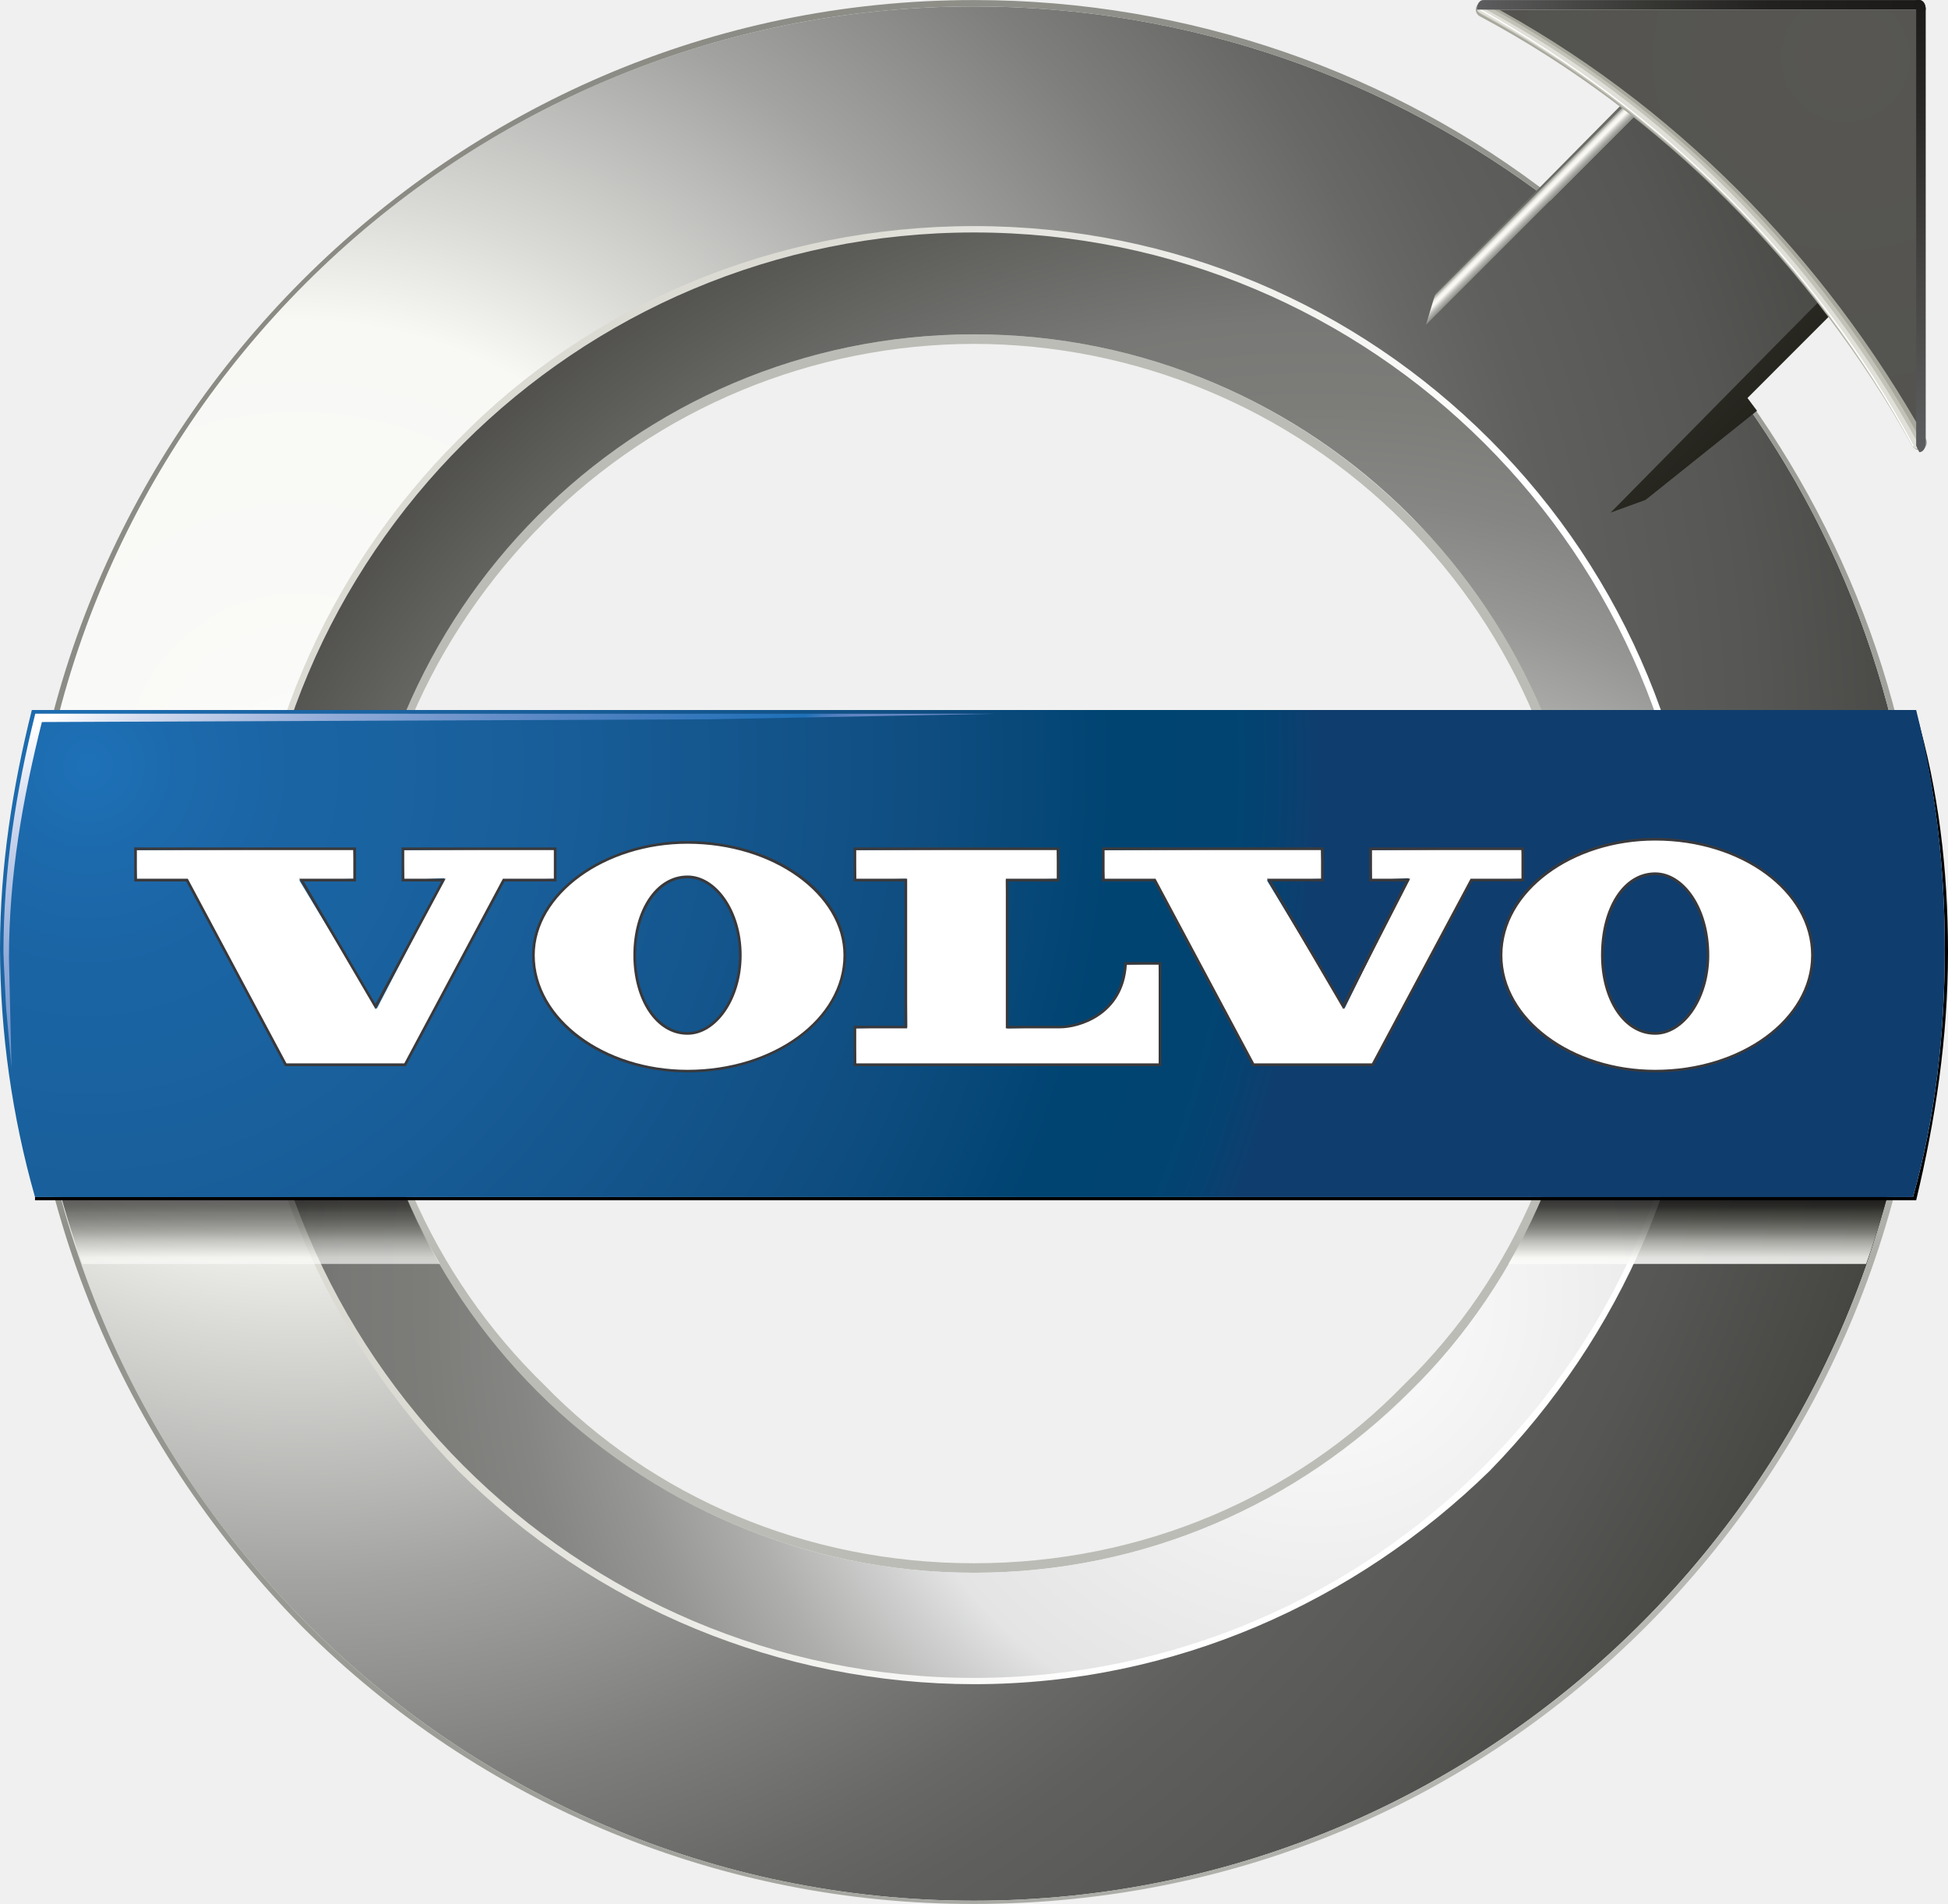
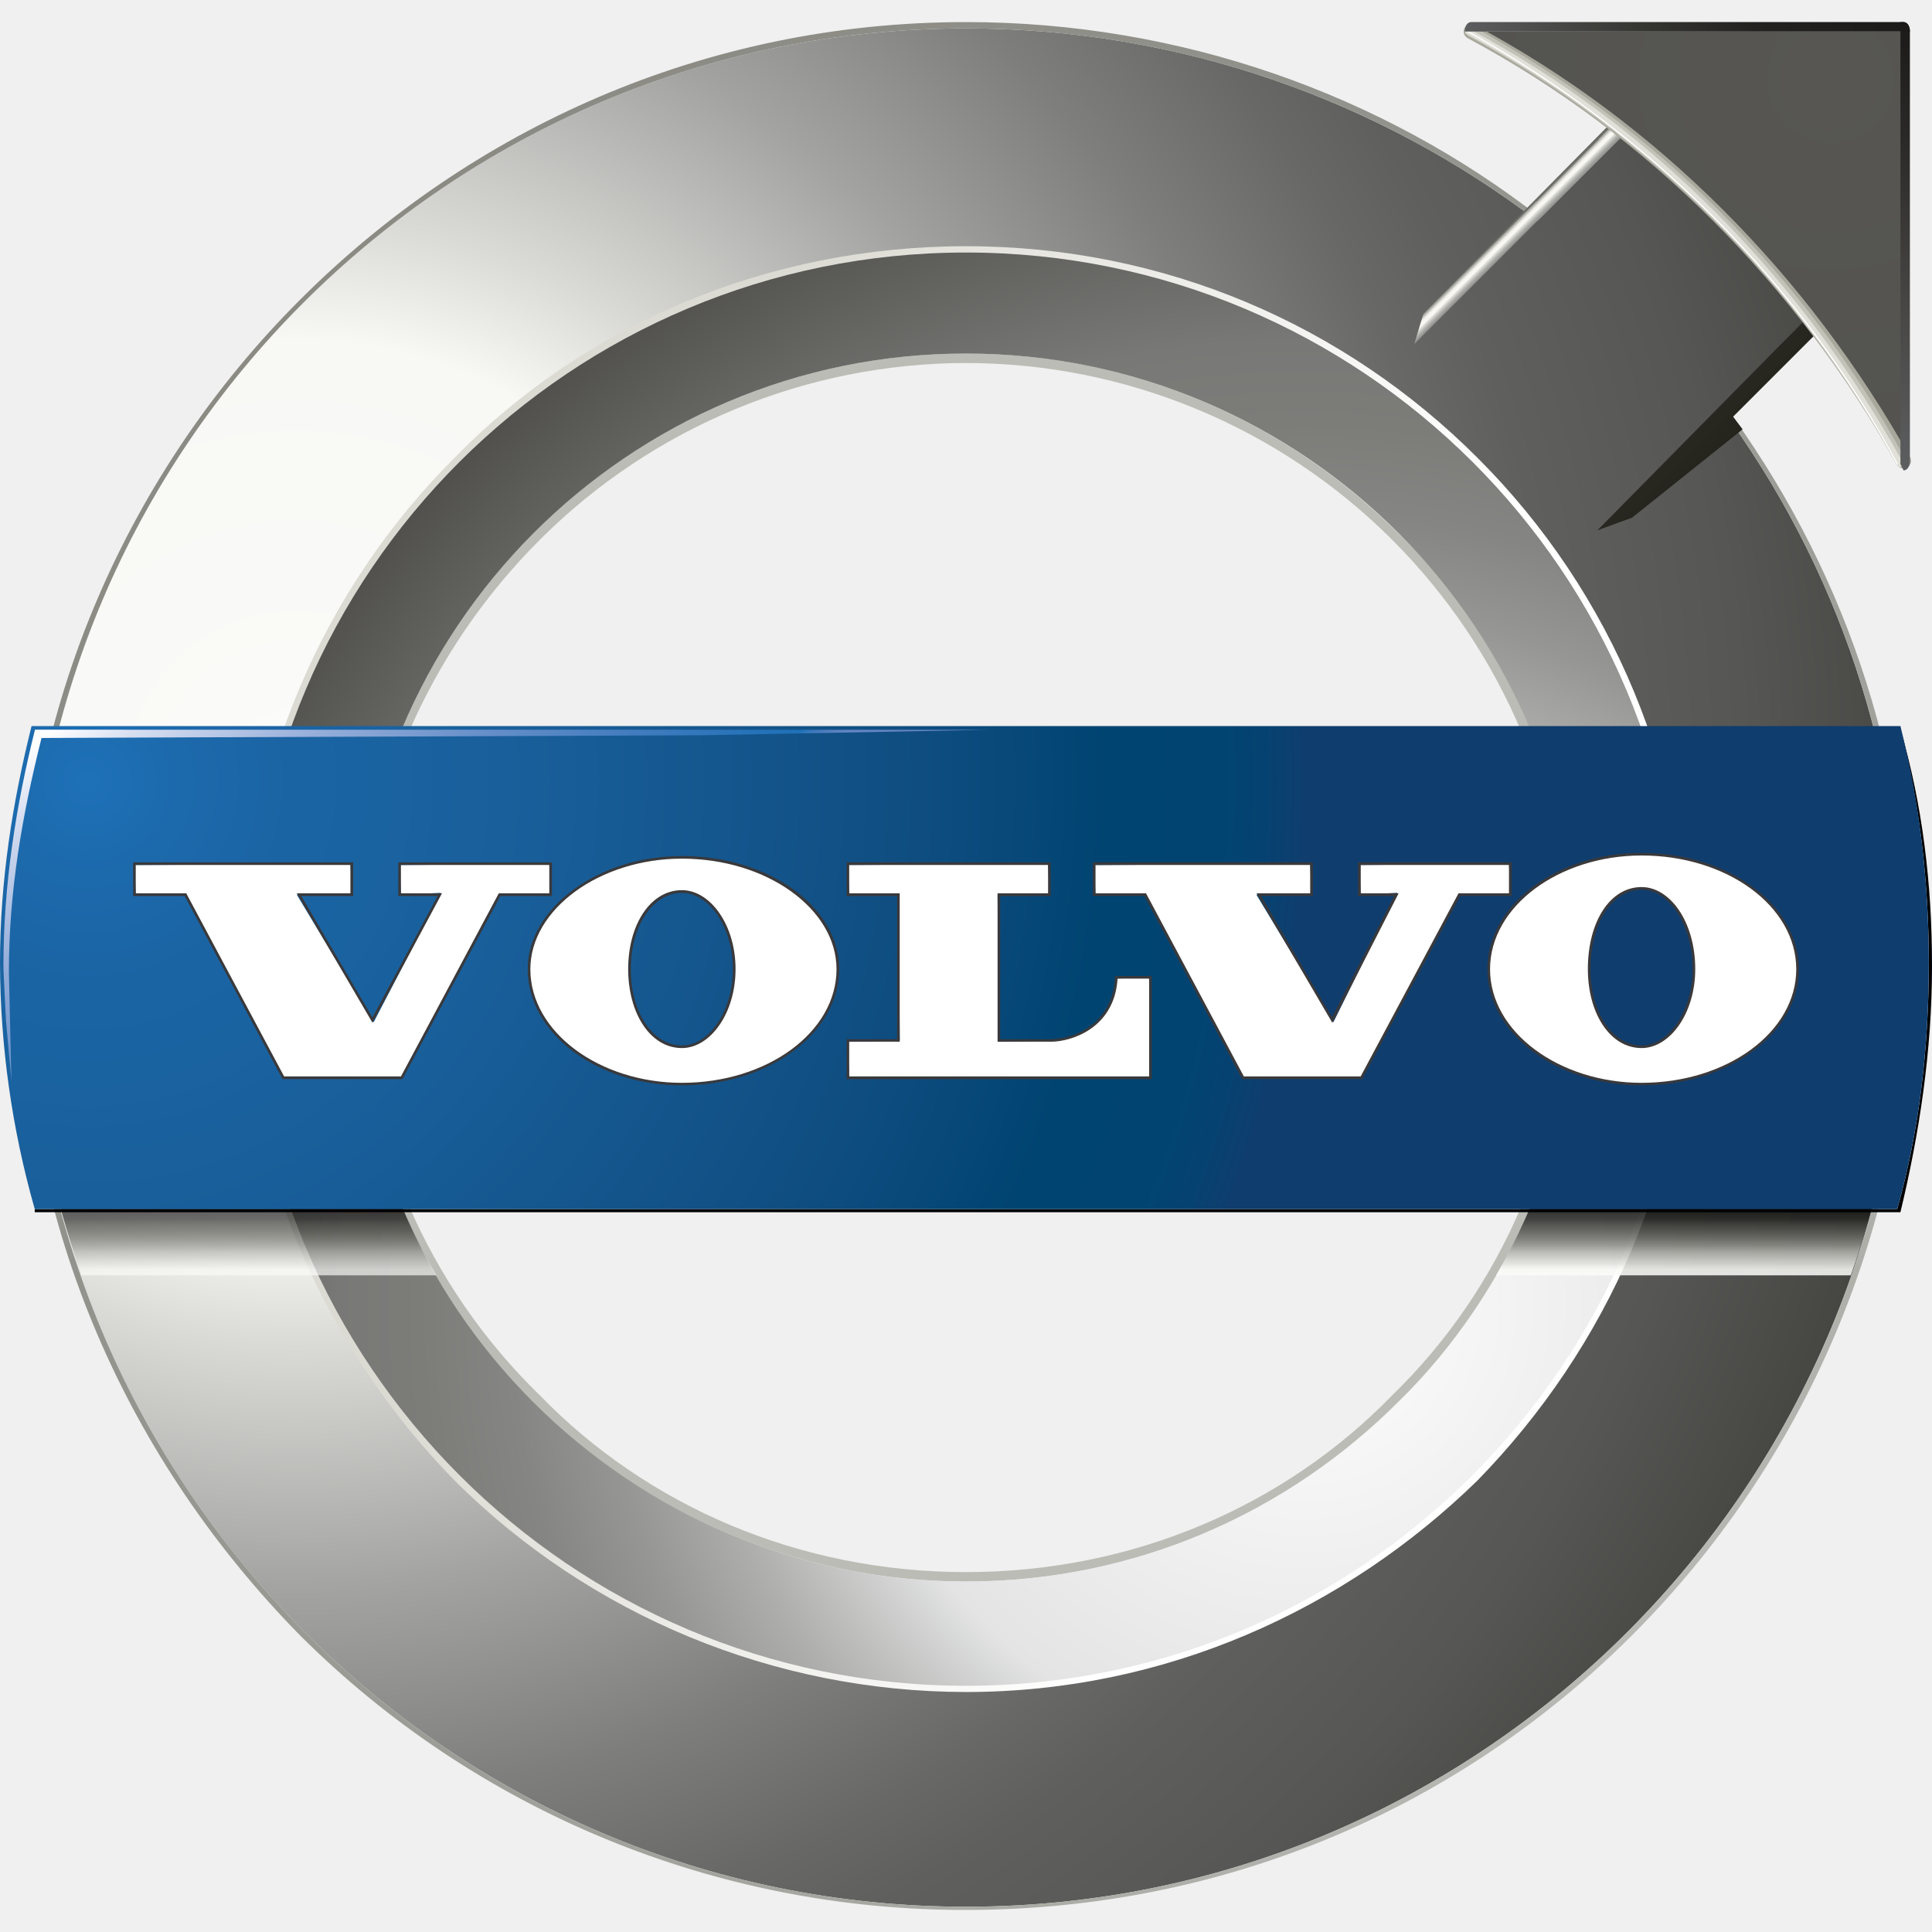
- <svg xmlns="http://www.w3.org/2000/svg" width="2500" height="2443" viewBox="0 0 44.064 43.057">
+ <svg xmlns="http://www.w3.org/2000/svg" width="128" height="128" viewBox="0 0 44.064 43.057">
  <path d="M22.032 7.56c3.888 0 7.344 1.584 9.864 4.104C34.488 14.184 36 17.712 36 21.6c0 3.815-1.512 7.344-4.104 9.863-2.521 2.521-5.977 4.104-9.864 4.104-3.888 0-7.344-1.584-9.936-4.104-2.521-2.52-4.104-6.048-4.104-9.863 0-3.889 1.584-7.416 4.104-9.937 2.592-2.519 6.048-4.103 9.936-4.103zm0 .216a13.77 13.77 0 0 0-9.72 4.032c-2.521 2.52-4.104 5.976-4.104 9.792 0 3.815 1.584 7.271 4.104 9.72 2.448 2.52 5.903 4.032 9.72 4.032 3.816 0 7.272-1.513 9.72-4.032 2.521-2.448 4.032-5.904 4.032-9.72 0-3.816-1.512-7.272-4.032-9.792a13.768 13.768 0 0 0-9.72-4.032z" fill="#bcbcb6" />
  <radialGradient id="a" cx="-1039.188" cy="1145.92" r="44.665" gradientTransform="matrix(1 0 0 -1 1045.93 1163.232)" gradientUnits="userSpaceOnUse">
    <stop offset="0" stop-color="#fff" />
    <stop offset=".041" stop-color="#fafaf8" />
    <stop offset=".225" stop-color="#f8f8f5" />
    <stop offset=".287" stop-color="#dadad7" />
    <stop offset=".413" stop-color="#a3a4a1" />
    <stop offset=".52" stop-color="#7e7f7d" />
    <stop offset=".6" stop-color="#686866" />
    <stop offset=".646" stop-color="#5f5f5d" />
    <stop offset=".739" stop-color="#565754" />
    <stop offset=".899" stop-color="#3b3a37" />
    <stop offset="1" />
  </radialGradient>
  <path d="M22.032.144c4.896 0 9.432 1.655 13.032 4.392L37.44 2.16l4.176 4.176-2.376 2.448c2.664 3.6 4.176 7.992 4.176 12.744 0 11.808-9.576 21.456-21.384 21.456S.648 33.336.648 21.528C.648 9.719 10.224.144 22.032.144zm0 5.04c-9 0-16.344 7.344-16.344 16.344 0 9.072 7.344 16.344 16.344 16.344S38.376 30.6 38.376 21.528c0-9-7.344-16.344-16.344-16.344z" fill="url(#a)" />
  <linearGradient id="b" gradientUnits="userSpaceOnUse" x1="-1032.338" y1="1144.546" x2="-1016.324" y2="1139.032" gradientTransform="matrix(1 0 0 -1 1045.93 1163.232)">
    <stop offset="0" stop-color="#dcdbd3" />
    <stop offset="1" stop-color="#fff" />
  </linearGradient>
  <path d="M22.032 5.112c4.536 0 8.64 1.8 11.664 4.824A16.422 16.422 0 0 1 38.52 21.6c0 4.535-1.872 8.64-4.824 11.664-3.024 2.951-7.128 4.823-11.664 4.823a16.555 16.555 0 0 1-11.664-4.823C7.416 30.24 5.544 26.135 5.544 21.6c0-4.608 1.872-8.713 4.824-11.664 2.952-3.024 7.128-4.824 11.664-4.824zm0 .216c-4.464 0-8.568 1.8-11.52 4.752S5.76 17.064 5.76 21.6c0 4.464 1.8 8.567 4.752 11.52 2.951 2.88 7.056 4.752 11.52 4.752 4.464 0 8.568-1.872 11.521-4.752a16.28 16.28 0 0 0 4.752-11.52c0-4.536-1.801-8.568-4.752-11.521a16.283 16.283 0 0 0-11.521-4.751z" fill="url(#b)" />
  <radialGradient id="c" cx="-1011.188" cy="1127.921" r="49.019" gradientTransform="matrix(1 0 0 -1 1045.93 1163.232)" gradientUnits="userSpaceOnUse">
    <stop offset="0" stop-color="#bbbcb7" />
    <stop offset="1" stop-color="#808079" />
  </radialGradient>
  <path d="M22.032 0c4.896 0 9.504 1.656 13.104 4.464l-.072.072A21.524 21.524 0 0 0 22.032.144C10.224.144.648 9.719.648 21.528c0 11.808 9.576 21.456 21.384 21.456s21.384-9.648 21.384-21.456c0-4.752-1.512-9.145-4.176-12.744l.072-.072c2.664 3.601 4.248 7.992 4.248 12.816 0 5.976-2.448 11.376-6.336 15.264-3.889 3.889-9.216 6.265-15.192 6.265A21.44 21.44 0 0 1 6.84 36.792C2.952 32.832.504 27.504.504 21.528c0-5.904 2.448-11.304 6.336-15.192C10.728 2.448 16.056 0 22.032 0z" fill="url(#c)" />
  <radialGradient id="d" cx="-1016.187" cy="1133.921" r="34.422" gradientTransform="matrix(1 0 0 -1 1045.93 1163.232)" gradientUnits="userSpaceOnUse">
    <stop offset="0" stop-color="#fff" />
    <stop offset=".157" stop-color="#f1f1f2" />
    <stop offset=".298" stop-color="#e4e4e5" />
    <stop offset=".335" stop-color="#cecfce" />
    <stop offset=".4" stop-color="#aeafac" />
    <stop offset=".464" stop-color="#969694" />
    <stop offset=".526" stop-color="#858683" />
    <stop offset=".586" stop-color="#7c7c79" />
    <stop offset=".64" stop-color="#787976" />
    <stop offset=".738" stop-color="#5e5e5b" />
    <stop offset=".846" stop-color="#43423f" />
    <stop offset=".937" stop-color="#1f1f1e" />
    <stop offset="1" />
  </radialGradient>
  <path d="M22.032 5.256c9 0 16.344 7.272 16.344 16.345 0 9-7.344 16.344-16.344 16.344S5.688 30.6 5.688 21.6c0-9.072 7.344-16.344 16.344-16.344zm0 2.304c-7.704 0-13.968 6.264-13.968 14.04 0 7.703 6.264 13.968 13.968 13.968S36 29.303 36 21.6c0-7.776-6.264-14.04-13.968-14.04z" fill="url(#d)" />
  <linearGradient id="e" gradientUnits="userSpaceOnUse" x1="-1043.357" y1="1136.424" x2="-1043.357" y2="1136.545" gradientTransform="matrix(1 0 0 -1 1045.93 1163.232)">
    <stop offset="0" stop-color="#fff" />
    <stop offset=".17" stop-color="#f8f8f5" />
    <stop offset=".427" stop-color="#b1b1ac" />
    <stop offset=".435" stop-color="#adaea8" />
    <stop offset=".534" stop-color="#898984" />
    <stop offset=".633" stop-color="#6c6c67" />
    <stop offset=".731" stop-color="#53534e" />
    <stop offset=".825" stop-color="#3e3e3a" />
    <stop offset=".916" stop-color="#252523" />
    <stop offset="1" stop-color="#1b1a19" />
  </linearGradient>
  <path d="M2.494 26.717c0 .021.005.039.016.057.009.017.024.024.046.024.016 0 .03-.004.047-.012a.237.237 0 0 0 .05-.036v-.159c-.06.01-.101.024-.124.045a.108.108 0 0 0-.035.081z" opacity=".67" fill="url(#e)" />
  <linearGradient id="f" gradientUnits="userSpaceOnUse" x1="-1040.338" y1="1136.88" x2="-1040.338" y2="1136.929" gradientTransform="matrix(1 0 0 -1 1045.93 1163.232)">
    <stop offset="0" stop-color="#fff" />
    <stop offset=".17" stop-color="#f8f8f5" />
    <stop offset=".427" stop-color="#b1b1ac" />
    <stop offset=".435" stop-color="#adaea8" />
    <stop offset=".534" stop-color="#898984" />
    <stop offset=".633" stop-color="#6c6c67" />
    <stop offset=".731" stop-color="#53534e" />
    <stop offset=".825" stop-color="#3e3e3a" />
    <stop offset=".916" stop-color="#252523" />
    <stop offset="1" stop-color="#1b1a19" />
  </linearGradient>
  <path opacity=".67" fill="url(#f)" d="M5.542 26.262h.101v.085h-.101z" />
  <linearGradient id="g" gradientUnits="userSpaceOnUse" x1="-1040.338" y1="1136.776" x2="-1040.338" y2="1136.827" gradientTransform="matrix(1 0 0 -1 1045.93 1163.232)">
    <stop offset="0" stop-color="#fff" />
    <stop offset=".17" stop-color="#f8f8f5" />
    <stop offset=".427" stop-color="#b1b1ac" />
    <stop offset=".435" stop-color="#adaea8" />
    <stop offset=".534" stop-color="#898984" />
    <stop offset=".633" stop-color="#6c6c67" />
    <stop offset=".731" stop-color="#53534e" />
    <stop offset=".825" stop-color="#3e3e3a" />
    <stop offset=".916" stop-color="#252523" />
    <stop offset="1" stop-color="#1b1a19" />
  </linearGradient>
  <path opacity=".67" fill="url(#g)" d="M5.542 26.364h.101v.087h-.101z" />
  <linearGradient id="h" gradientUnits="userSpaceOnUse" x1="-1042.344" y1="1136.424" x2="-1042.344" y2="1136.545" gradientTransform="matrix(1 0 0 -1 1045.93 1163.232)">
    <stop offset="0" stop-color="#fff" />
    <stop offset=".17" stop-color="#f8f8f5" />
    <stop offset=".427" stop-color="#b1b1ac" />
    <stop offset=".435" stop-color="#adaea8" />
    <stop offset=".534" stop-color="#898984" />
    <stop offset=".633" stop-color="#6c6c67" />
    <stop offset=".731" stop-color="#53534e" />
    <stop offset=".825" stop-color="#3e3e3a" />
    <stop offset=".916" stop-color="#252523" />
    <stop offset="1" stop-color="#1b1a19" />
  </linearGradient>
  <path d="M3.507 26.717c0 .021.006.039.016.057.009.017.024.024.046.024.016 0 .031-.004.047-.012s.032-.02.05-.036v-.159c-.06.01-.101.024-.124.045a.108.108 0 0 0-.035.081z" opacity=".67" fill="url(#h)" />
  <linearGradient id="i" gradientUnits="userSpaceOnUse" x1="-1039.812" y1="1136.682" x2="-1039.812" y2="1136.759" gradientTransform="matrix(1 0 0 -1 1045.93 1163.232)">
    <stop offset="0" stop-color="#fff" />
    <stop offset=".17" stop-color="#f8f8f5" />
    <stop offset=".427" stop-color="#b1b1ac" />
    <stop offset=".435" stop-color="#adaea8" />
    <stop offset=".534" stop-color="#898984" />
    <stop offset=".633" stop-color="#6c6c67" />
    <stop offset=".731" stop-color="#53534e" />
    <stop offset=".825" stop-color="#3e3e3a" />
    <stop offset=".916" stop-color="#252523" />
    <stop offset="1" stop-color="#1b1a19" />
  </linearGradient>
  <path opacity=".67" fill="url(#i)" d="M5.98 26.411h.276v.131H5.98z" />
  <linearGradient id="j" gradientUnits="userSpaceOnUse" x1="-1040.398" y1="1134.523" x2="-1040.398" y2="1136.065" gradientTransform="matrix(1 0 0 -1 1045.93 1163.232)">
    <stop offset="0" stop-color="#fff" />
    <stop offset=".17" stop-color="#f8f8f5" />
    <stop offset=".427" stop-color="#b1b1ac" />
    <stop offset=".435" stop-color="#adaea8" />
    <stop offset=".534" stop-color="#898984" />
    <stop offset=".633" stop-color="#6c6c67" />
    <stop offset=".731" stop-color="#53534e" />
    <stop offset=".825" stop-color="#3e3e3a" />
    <stop offset=".916" stop-color="#252523" />
    <stop offset="1" stop-color="#1b1a19" />
  </linearGradient>
  <path d="M8.769 25.958H1.113c.189.899.451 1.771.749 2.625h8.09a13.953 13.953 0 0 1-1.183-2.625zm-3.264.167l.059.037-.021.024v.061h.096l.021-.034.04.047-.021.024v.064h.011l.029-.037.042.054h-.084l.002.115-.037.022v-.034h-.1v.099h.076l.026-.041.04.058h-.142v.091h.124l.029-.047.045.062h-.198c0 .038.001.079.005.122l-.042.02c.002-.052.004-.099.004-.142h-.106a.072.072 0 0 0-.04.01l-.024-.027h.17v-.091h-.077c-.015 0-.024.003-.032.01l-.021-.026h.13v-.099h-.077c-.015 0-.024.003-.032.011l-.021-.028h.13v-.087h-.114c-.015 0-.024.003-.031.01l-.021-.027h.167v-.084h-.073c-.015 0-.025.004-.032.011l-.021-.027h.124a1.45 1.45 0 0 0-.003-.121zm-3.15.693h-.206v-.021h.061c.01 0 .016-.002.02-.007s.005-.011.005-.02v-.482a.034.034 0 0 0-.005-.02.027.027 0 0 0-.02-.008h-.06v-.02h.03a.147.147 0 0 0 .087-.028h.005v.557c0 .009.002.016.006.02.005.004.01.007.018.007h.062v.021h-.003zm.376-.018c-.009.013-.021.02-.034.02a.041.041 0 0 1-.029-.01.077.077 0 0 1-.016-.034.317.317 0 0 1-.049.036.118.118 0 0 1-.055.012.094.094 0 0 1-.073-.029.087.087 0 0 1-.026-.064c0-.041.014-.074.041-.101.027-.025.081-.044.162-.056v-.041a.119.119 0 0 0-.012-.056c-.009-.016-.026-.022-.055-.022s-.051.006-.062.02c-.012.013-.018.024-.013.038a.042.042 0 0 1 0 .027.023.023 0 0 1-.021.014.021.021 0 0 1-.017-.008.043.043 0 0 1-.008-.024c0-.021.012-.04.034-.059a.133.133 0 0 1 .084-.026c.035 0 .062.008.079.024.019.018.026.041.026.072v.223c0 .019.001.029.004.032s.007.005.015.005c.009 0 .016-.005.019-.015s.005-.024.005-.042h.013c.001.03-.003.052-.012.064zm.343.018h-.111v-.021h.014c.009 0 .015-.002.019-.007S3 26.78 3 26.771v-.227a.12.12 0 0 0-.013-.062.043.043 0 0 0-.039-.022.078.078 0 0 0-.049.021.184.184 0 0 0-.046.058v.233c0 .009.002.016.007.02.004.004.01.007.017.007h.013v.021h-.111v-.021h.013c.01 0 .016-.002.02-.007s.005-.011.005-.02v-.291c0-.006-.001-.013-.003-.016s-.006-.005-.011-.005h-.024v-.02h.019c.01 0 .019-.001.026-.003s.016-.007.023-.015h.005v.078a.256.256 0 0 1 .047-.05.08.08 0 0 1 .05-.017c.03 0 .052.01.066.029a.167.167 0 0 1 .021.092v.216c0 .009.002.016.007.02s.011.007.018.007h.013v.021zm.281-.026c-.016.021-.035.03-.061.03s-.046-.01-.059-.03-.021-.052-.021-.095v-.236h-.076v-.02h.021a.063.063 0 0 0 .052-.025c.014-.017.021-.043.025-.079l.002-.026h.016v.131h.105v.02h-.105v.25c0 .032.005.054.014.064.009.012.021.017.04.017a.05.05 0 0 0 .042-.021.146.146 0 0 0 .021-.062l.014.007a.172.172 0 0 1-.03.075zm.389.008c-.009.013-.02.02-.034.02-.012 0-.021-.003-.028-.01-.008-.007-.013-.019-.017-.034a.317.317 0 0 1-.049.036.113.113 0 0 1-.054.012.095.095 0 0 1-.1-.093.14.14 0 0 1 .041-.101c.027-.025.081-.044.162-.056v-.041a.119.119 0 0 0-.012-.056c-.008-.016-.026-.022-.054-.022-.03 0-.052.006-.063.02-.012.013-.017.024-.013.038.003.01.003.019 0 .027s-.011.014-.021.014a.021.021 0 0 1-.017-.008.043.043 0 0 1-.007-.024c0-.021.011-.04.034-.059a.13.13 0 0 1 .084-.026c.034 0 .062.008.079.024.018.018.025.041.025.072v.223c0 .019.001.029.004.032s.007.005.016.005.015-.005.018-.015.005-.024.005-.042h.013a.115.115 0 0 1-.012.064zm.328-.29c-.004.008-.011.011-.02.011-.01 0-.017-.003-.021-.011a.036.036 0 0 1-.004-.026l-.002-.018c-.001-.003-.006-.006-.015-.006-.015 0-.031.011-.052.034a.309.309 0 0 0-.054.095v.183c0 .009.002.016.006.02s.01.007.018.007h.058v.021h-.194v-.021h.054c.009 0 .015-.002.019-.007s.005-.011.005-.02v-.28a.048.048 0 0 0-.005-.022c-.004-.005-.01-.008-.019-.008h-.054v-.02h.021a.199.199 0 0 0 .084-.018h.008v.122a.333.333 0 0 1 .057-.083.087.087 0 0 1 .062-.028c.018 0 .031.005.041.015s.015.02.015.034c-.001.012-.003.021-.008.026zm.745.18v.135c0 .047-.02.08-.058.098-.001-.033-.029-.058-.082-.073v-.014l.076.008c.017.001.023-.013.023-.042v-.112h-.212a.125.125 0 0 0-.053.01l-.021-.026h.287l-.002-.098.034.02.07-.077h-.217l-.023.01-.021-.027h.261l.029-.034.047.067c-.024-.004-.069.019-.137.071l.026.017-.026.021v.029h.177l.037-.047.053.064h-.268zm.269-.202c-.025 0-.046.014-.058.041a.414.414 0 0 1-.211-.256h-.015c0 .104.001.168.002.188l-.045.015c.002-.05.003-.111.003-.187a.584.584 0 0 1-.277.276l-.002-.015a.648.648 0 0 0 .242-.278h-.163a.125.125 0 0 0-.053.01l-.021-.027h.274l-.003-.121.068.037-.025.023v.061h.194l.037-.047.047.064h-.25a.324.324 0 0 0 .256.202v.014zm.681.364c-.035.014-.052.029-.048.051a2.29 2.29 0 0 1-.166 0 .415.415 0 0 1-.159-.034.311.311 0 0 1-.109-.078.402.402 0 0 1-.124.131l-.008-.01a.458.458 0 0 0 .113-.152.65.65 0 0 1-.063-.172l.011-.006a.785.785 0 0 0 .063.142c.018-.059.03-.136.037-.229h-.077l-.021.037-.036-.047.031-.018a3.97 3.97 0 0 0 .09-.198h-.086l-.03.01-.021-.027h.141l.023-.037.037.055-.029.017c-.029.061-.062.125-.095.192h.071l.021-.03.04.047-.023.023a1.169 1.169 0 0 1-.047.235.209.209 0 0 0 .094.064.49.49 0 0 0 .141.028c.053.005.13 0 .232-.008l-.003.014zm.65-.007c-.031.007-.05.024-.055.055a.694.694 0 0 1-.131-.067.394.394 0 0 1-.1-.103.491.491 0 0 1-.067-.17H5.98v.27l.142-.078.005.01a.562.562 0 0 0-.163.143l-.031-.057a.083.083 0 0 0 .013-.041v-.487c0-.036-.001-.067-.003-.094l.037.033h.134a.264.264 0 0 0-.045-.117l.005-.011c.044.025.069.047.075.067.006.02 0 .041-.018.061h.119l.021-.033.042.047-.024.02v.192l.002.088-.037.017v-.03H6.08a.516.516 0 0 0 .071.147.584.584 0 0 0 .164-.135l.039.067h-.031c-.053.023-.105.052-.161.08a.299.299 0 0 0 .123.087.387.387 0 0 0 .133.024l-.001.015z" opacity=".67" fill="url(#j)" />
  <linearGradient id="k" gradientUnits="userSpaceOnUse" x1="-1039.812" y1="1136.832" x2="-1039.812" y2="1136.901" gradientTransform="matrix(1 0 0 -1 1045.93 1163.232)">
    <stop offset="0" stop-color="#fff" />
    <stop offset=".17" stop-color="#f8f8f5" />
    <stop offset=".427" stop-color="#b1b1ac" />
    <stop offset=".435" stop-color="#adaea8" />
    <stop offset=".534" stop-color="#898984" />
    <stop offset=".633" stop-color="#6c6c67" />
    <stop offset=".731" stop-color="#53534e" />
    <stop offset=".825" stop-color="#3e3e3a" />
    <stop offset=".916" stop-color="#252523" />
    <stop offset="1" stop-color="#1b1a19" />
  </linearGradient>
  <path opacity=".67" fill="url(#k)" d="M5.98 26.276h.276v.118H5.98z" />
  <linearGradient id="l" gradientUnits="userSpaceOnUse" x1="-1823.484" y1="1134.524" x2="-1823.484" y2="1136.066" gradientTransform="rotate(180 -892.47 581.616)">
    <stop offset="0" stop-color="#fff" />
    <stop offset=".17" stop-color="#f8f8f5" />
    <stop offset=".427" stop-color="#b1b1ac" />
    <stop offset=".435" stop-color="#adaea8" />
    <stop offset=".534" stop-color="#898984" />
    <stop offset=".633" stop-color="#6c6c67" />
    <stop offset=".731" stop-color="#53534e" />
    <stop offset=".825" stop-color="#3e3e3a" />
    <stop offset=".916" stop-color="#252523" />
    <stop offset="1" stop-color="#1b1a19" />
  </linearGradient>
  <path d="M35.306 25.958h7.655a20.88 20.88 0 0 1-.749 2.625h-8.09c.48-.827.88-1.703 1.184-2.625z" opacity=".86" fill="url(#l)" />
  <path d="M43.344 16.128c.504 1.729.72 3.528.72 5.4 0 1.944-.288 3.815-.72 5.616H.792v-.072h42.48c.504-1.8.72-3.672.72-5.616 0-1.872-.216-3.672-.648-5.328z" />
  <radialGradient id="m" cx="-1043.936" cy="1145.919" r="27.789" gradientTransform="matrix(1 0 0 -1 1045.93 1163.232)" gradientUnits="userSpaceOnUse">
    <stop offset="0" stop-color="#1e71b8" />
    <stop offset=".082" stop-color="#1c69ab" />
    <stop offset=".166" stop-color="#1b64a4" />
    <stop offset=".242" stop-color="#1a63a1" />
    <stop offset=".392" stop-color="#185d98" />
    <stop offset=".685" stop-color="#0f4d80" />
    <stop offset=".837" stop-color="#004472" />
    <stop offset=".933" stop-color="#014472" />
    <stop offset=".968" stop-color="#064271" />
    <stop offset=".993" stop-color="#0d3f6f" />
    <stop offset="1" stop-color="#0f3d6e" />
  </radialGradient>
  <path d="M.72 16.056h42.624c.432 1.728.647 3.527.647 5.399 0 1.944-.216 3.816-.72 5.616H.792A20.735 20.735 0 0 1 0 21.456c0-1.872.288-3.672.72-5.4z" fill="url(#m)" />
  <linearGradient id="n" gradientUnits="userSpaceOnUse" x1="-1003.294" y1="1151.811" x2="-1014.121" y2="1162.639" gradientTransform="matrix(1 0 0 -1 1045.93 1163.232)">
    <stop offset=".006" stop-color="#121209" />
    <stop offset=".646" stop-color="#454441" />
    <stop offset=".65" stop-color="#484845" />
    <stop offset=".655" stop-color="#535350" />
    <stop offset=".66" stop-color="#646561" />
    <stop offset=".664" stop-color="#7b7b77" />
    <stop offset=".669" stop-color="#969792" />
    <stop offset=".674" stop-color="#bbbbb7" />
    <stop offset=".678" stop-color="#e8e7e2" />
    <stop offset=".68" stop-color="#fbfaf5" />
    <stop offset=".682" stop-color="#f8f7f2" />
    <stop offset=".684" stop-color="#f0f0ea" />
    <stop offset=".685" stop-color="#e4e3dd" />
    <stop offset=".686" stop-color="#d2d2cc" />
    <stop offset=".687" stop-color="#bbbcb5" />
    <stop offset=".689" stop-color="#a0a19a" />
    <stop offset=".689" stop-color="#83847d" />
    <stop offset=".69" stop-color="#6d6d67" />
    <stop offset=".706" stop-color="#5f5f5b" />
    <stop offset=".732" stop-color="#4d4d4b" />
    <stop offset=".762" stop-color="#3b3a3a" />
    <stop offset=".8" stop-color="#242324" />
    <stop offset=".853" stop-color="#101010" />
    <stop offset="1" />
  </linearGradient>
  <path fill="url(#n)" d="M38.304.719l4.752 4.753L39.528 9l.216.288-2.52 2.015-.792.289 5.184-5.256L37.44 2.16l-5.184 5.184.216-.72z" />
  <radialGradient id="o" cx="-1004.186" cy="1161.92" r="11.613" gradientTransform="matrix(1 0 0 -1 1045.93 1163.232)" gradientUnits="userSpaceOnUse">
    <stop offset="0" stop-color="#575652" />
    <stop offset="1" stop-color="#52524e" />
  </radialGradient>
  <path d="M33.552.216c4.176 2.232 7.56 5.688 9.863 9.792V.216h-9.863z" fill="url(#o)" />
  <path d="M33.552.216c4.176 2.232 7.56 5.688 9.863 9.792" fill="none" stroke="#a7a79c" stroke-width=".34" stroke-linecap="round" />
  <path d="M33.552.216a24.642 24.642 0 0 1 9.792 9.792" fill="none" stroke="#c2c2b9" stroke-width=".236" stroke-linecap="round" />
  <path d="M33.48.216c4.176 2.232 7.56 5.688 9.864 9.864" fill="none" stroke="#e0e0d8" stroke-width=".132" stroke-linecap="round" />
  <path d="M33.48.216c4.104 2.305 7.56 5.688 9.792 9.864" fill="none" stroke="#fff" stroke-width=".028" stroke-linecap="round" />
  <linearGradient id="p" gradientUnits="userSpaceOnUse" x1="-1012.522" y1="1163.124" x2="-1002.37" y2="1163.124" gradientTransform="matrix(1 0 0 -1 1045.93 1163.232)">
    <stop offset="0" stop-color="#5d5e60" />
    <stop offset=".019" stop-color="#5b5b5d" />
    <stop offset=".205" stop-color="#484846" />
    <stop offset=".41" stop-color="#343431" />
    <stop offset=".649" stop-color="#222120" />
    <stop offset="1" stop-color="#1b1a19" />
  </linearGradient>
  <path d="M43.416 0c.072 0 .145.072.145.216H33.407c.001-.144.073-.216.145-.216h9.864z" fill="url(#p)" />
  <linearGradient id="q" gradientUnits="userSpaceOnUse" x1="-1002.478" y1="1153.007" x2="-1002.478" y2="1163.231" gradientTransform="matrix(1 0 0 -1 1045.93 1163.232)">
    <stop offset="0" stop-color="#5d5e60" />
    <stop offset=".386" stop-color="#464543" />
    <stop offset=".742" stop-color="#2a2927" />
    <stop offset="1" stop-color="#1b1a19" />
  </linearGradient>
  <path d="M43.56 10.008c0 .145-.072.217-.145.217l-.071-.145V0h.071c.072 0 .145.072.145.216v9.792z" fill="url(#q)" />
  <g>
    <path d="M37.44 24.222c-1.922 0-3.485-1.177-3.485-2.622 0-1.446 1.563-2.622 3.485-2.622 1.962 0 3.558 1.176 3.558 2.622s-1.596 2.622-3.558 2.622zm0-4.464c-.691 0-1.194.775-1.194 1.843 0 1.009.514 1.77 1.194 1.77.646 0 1.194-.811 1.194-1.77.001-1.017-.536-1.843-1.194-1.843zm-21.888 4.464c-1.923 0-3.486-1.177-3.486-2.622 0-1.383 1.596-2.551 3.486-2.551 1.962 0 3.558 1.145 3.558 2.551 0 1.446-1.596 2.622-3.558 2.622zm0-4.392c-.682 0-1.194.761-1.194 1.771 0 1.009.514 1.77 1.194 1.77.646 0 1.193-.811 1.193-1.77s-.545-1.771-1.193-1.771zm12.816 4.248l-2.258-4.191-1.125.017-.03-.678 4.926-.03.03.678-1.254.03 1.754 2.907 1.459-2.951-.837.043-.03-.678 3.414-.03.03.678-1.182.03-2.214 4.176h-2.683zm-9 0l-.03-.822 1.183-.029-.03-3.354-1.122.03-.03-.678 4.566-.03.03.678-1.183.03.03 3.354 1.194-.029c.388 0 1.41-.254 1.481-1.412l.75-.028.03 2.292h-6.869zm-12.888 0l-2.258-4.191-1.125.017-.03-.678 4.926-.03.03.678-1.254.03 1.754 2.907 1.532-2.951-.91.044-.03-.678 3.414-.03.03.678-1.183.03-2.214 4.176-2.682-.002z" fill="#fff" />
    <path d="M37.44 19.008c1.944 0 3.528 1.152 3.528 2.593 0 1.439-1.584 2.592-3.528 2.592-1.872 0-3.456-1.152-3.456-2.592 0-1.441 1.584-2.593 3.456-2.593m0 4.392c.647 0 1.224-.792 1.224-1.8 0-1.08-.576-1.872-1.224-1.872-.72 0-1.225.792-1.225 1.872.001 1.008.505 1.8 1.225 1.8m-21.888-4.32c1.943 0 3.527 1.152 3.527 2.521 0 1.439-1.584 2.592-3.527 2.592-1.872 0-3.456-1.152-3.456-2.592 0-1.369 1.584-2.521 3.456-2.521m0 4.32c.647 0 1.224-.792 1.224-1.8 0-1.009-.576-1.801-1.224-1.801-.721 0-1.225.792-1.225 1.801.001 1.008.505 1.8 1.225 1.8m18.864-4.176v.647h-1.151l-2.232 4.176h-2.664l-2.231-4.176h-1.152v-.647h4.896v.647h-1.224l1.729 2.952 1.512-2.952h-.864v-.647h3.381m-10.512 0v.647h-1.152v3.384h1.225c.432 0 1.439-.288 1.512-1.439h.72v2.231h-6.841v-.792h1.152v-3.384h-1.152v-.647h4.536m-11.376 0v.647h-1.152l-2.231 4.176H6.48l-2.232-4.176H3.096v-.647h4.896v.647H6.768l1.728 2.952 1.584-2.952h-.936v-.647h3.384m24.912-.276c-1.938 0-3.517 1.189-3.517 2.652 0 1.462 1.577 2.651 3.517 2.651 1.979 0 3.588-1.188 3.588-2.651 0-1.464-1.61-2.652-3.588-2.652zm0 4.392c-.664 0-1.164-.748-1.164-1.739 0-1.051.489-1.812 1.164-1.812.642 0 1.164.813 1.164 1.812 0 .942-.533 1.739-1.164 1.739zm-21.888-4.32c-1.906 0-3.517 1.182-3.517 2.58 0 1.462 1.577 2.651 3.517 2.651 1.979 0 3.588-1.188 3.588-2.651 0-1.423-1.609-2.58-3.588-2.58zm0 4.32c-.664 0-1.164-.748-1.164-1.739 0-.992.5-1.74 1.164-1.74.631 0 1.163.797 1.163 1.74.001.942-.532 1.739-1.163 1.739zm18.924-4.176h-3.505V19.933H31.797L30.381 22.7l-1.619-2.768h1.18V19.163H24.925V19.932H26.1l2.215 4.144.017.032h2.736l.017-.032 2.216-4.144h1.176v-.768h-.001zm-10.512 0H19.308V19.933H20.46v3.264H19.308v.913H26.269V21.757h-.837l-.004.057c-.071 1.135-1.072 1.384-1.452 1.384h-1.164v-3.264H23.964v-.77zm-11.376 0H9.084V19.933H9.98l-1.486 2.77-1.621-2.77h1.181V19.164H3.036V19.933h1.176l2.216 4.144.017.032H9.18l.017-.032 2.215-4.144H12.588V19.164z" fill="#39393c" />
  </g>
  <linearGradient id="r" gradientUnits="userSpaceOnUse" x1="-1040.044" y1="1150.544" x2="-1033.543" y2="1141.751" gradientTransform="matrix(1 0 0 -1 1045.93 1163.232)">
    <stop offset="0" stop-color="#fff" />
    <stop offset=".109" stop-color="#d5ddf0" />
    <stop offset=".338" stop-color="#94add9" />
    <stop offset=".542" stop-color="#668fc9" />
    <stop offset=".714" stop-color="#447dbf" />
    <stop offset=".848" stop-color="#2a74ba" />
    <stop offset=".927" stop-color="#1e71b8" />
    <stop offset=".947" stop-color="#4079bc" />
    <stop offset=".967" stop-color="#5580c0" />
    <stop offset=".985" stop-color="#6085c2" />
    <stop offset="1" stop-color="#6486c3" />
  </linearGradient>
  <path d="M.798 16.139c-.432 1.728-.72 3.527-.72 5.399 0 .155.053 1.072.058 1.227l.125 1.391c-.002-.112-.058-2.379-.058-2.492 0-1.872.312-3.607.744-5.336l15.083-.062 6.51-.125-21.742-.002z" fill="url(#r)" />
</svg>
